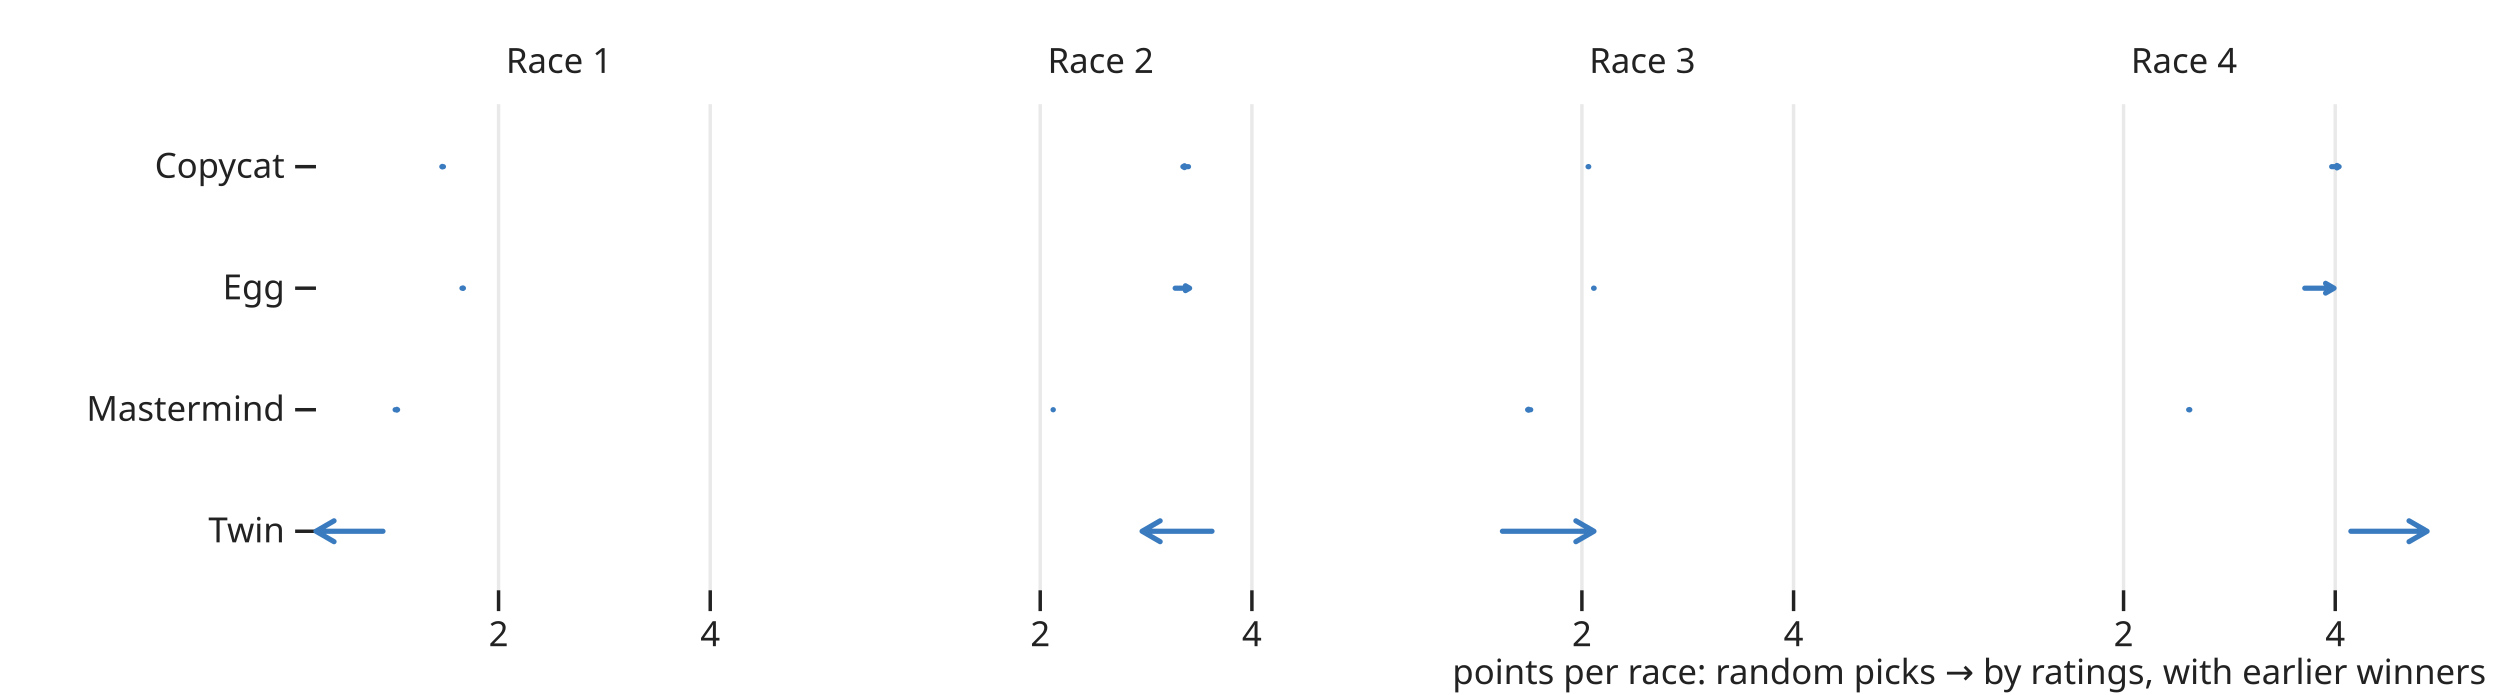
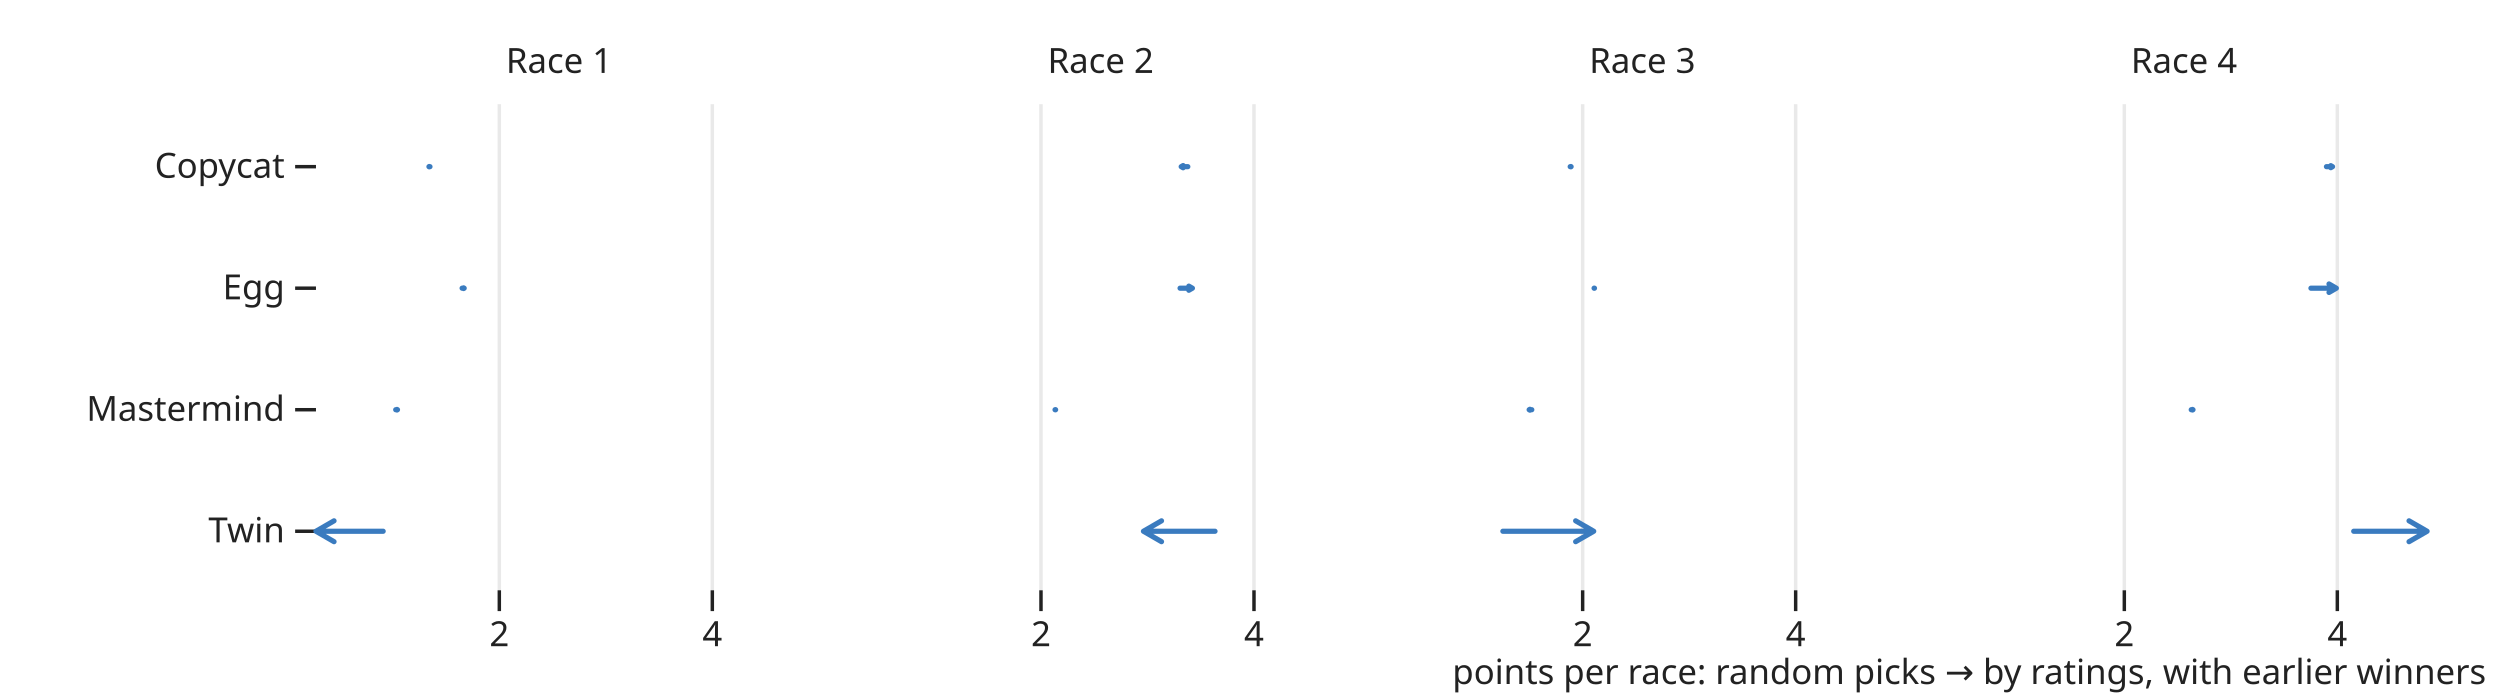
<svg xmlns="http://www.w3.org/2000/svg" class="plot-d6a7b5" fill="currentColor" font-family="system-ui, sans-serif" font-size="10" text-anchor="middle" width="720" height="200" viewBox="0 0 720 200" style="background: white; color: rgb(34, 34, 34);">
  <style>:where(.plot-d6a7b5) {
  --plot-background: white;
  display: block;
  height: auto;
  height: intrinsic;
  max-width: 100%;
}
:where(.plot-d6a7b5 text),
:where(.plot-d6a7b5 tspan) {
  white-space: pre;
}</style>
  <g aria-label="fx-axis tick label" transform="translate(0,-9)">
    <g transform="translate(1,0)">
      <text transform="translate(160,30)">Race 1</text>
    </g>
    <g transform="translate(157,0)">
      <text transform="translate(160,30)">Race 2</text>
    </g>
    <g transform="translate(313,0)">
      <text transform="translate(160,30)">Race 3</text>
    </g>
    <g transform="translate(469,0)">
      <text transform="translate(160,30)">Race 4</text>
    </g>
  </g>
  <g aria-label="y-axis tick" aria-hidden="true">
    <g fill="none" stroke="currentColor" transform="translate(1,0)">
      <path transform="translate(90,48)" d="M0,0L-6,0" />
      <path transform="translate(90,83)" d="M0,0L-6,0" />
      <path transform="translate(90,118)" d="M0,0L-6,0" />
      <path transform="translate(90,153)" d="M0,0L-6,0" />
    </g>
  </g>
  <g aria-label="y-axis tick label" transform="translate(-9,0)">
    <g text-anchor="end" transform="translate(1,0)">
      <text y="0.32em" transform="translate(90,48)">Copycat</text>
      <text y="0.32em" transform="translate(90,83)">Egg</text>
      <text y="0.32em" transform="translate(90,118)">Mastermind</text>
      <text y="0.32em" transform="translate(90,153)">Twin</text>
    </g>
  </g>
  <g aria-label="x-grid" aria-hidden="true">
    <g stroke="currentColor" stroke-opacity="0.1" transform="translate(1,0)">
-       <line x1="142.585" x2="142.585" y1="30" y2="170" />
-       <line x1="203.548" x2="203.548" y1="30" y2="170" />
+       <line x1="142.804" x2="142.804" y1="30" y2="170" />
+       <line x1="204.149" x2="204.149" y1="30" y2="170" />
    </g>
    <g stroke="currentColor" stroke-opacity="0.1" transform="translate(157,0)">
-       <line x1="142.585" x2="142.585" y1="30" y2="170" />
-       <line x1="203.548" x2="203.548" y1="30" y2="170" />
+       <line x1="142.804" x2="142.804" y1="30" y2="170" />
+       <line x1="204.149" x2="204.149" y1="30" y2="170" />
    </g>
    <g stroke="currentColor" stroke-opacity="0.1" transform="translate(313,0)">
-       <line x1="142.585" x2="142.585" y1="30" y2="170" />
-       <line x1="203.548" x2="203.548" y1="30" y2="170" />
+       <line x1="142.804" x2="142.804" y1="30" y2="170" />
+       <line x1="204.149" x2="204.149" y1="30" y2="170" />
    </g>
    <g stroke="currentColor" stroke-opacity="0.1" transform="translate(469,0)">
-       <line x1="142.585" x2="142.585" y1="30" y2="170" />
-       <line x1="203.548" x2="203.548" y1="30" y2="170" />
+       <line x1="142.804" x2="142.804" y1="30" y2="170" />
+       <line x1="204.149" x2="204.149" y1="30" y2="170" />
    </g>
  </g>
  <g aria-label="x-axis tick" aria-hidden="true">
    <g fill="none" stroke="currentColor" transform="translate(1,0)">
-       <path transform="translate(142.5846,170)" d="M0,0L0,6" />
-       <path transform="translate(203.548,170)" d="M0,0L0,6" />
+       <path transform="translate(142.8042,170)" d="M0,0L0,6" />
+       <path transform="translate(204.1492,170)" d="M0,0L0,6" />
    </g>
    <g fill="none" stroke="currentColor" transform="translate(157,0)">
-       <path transform="translate(142.5846,170)" d="M0,0L0,6" />
-       <path transform="translate(203.548,170)" d="M0,0L0,6" />
+       <path transform="translate(142.8042,170)" d="M0,0L0,6" />
+       <path transform="translate(204.1492,170)" d="M0,0L0,6" />
    </g>
    <g fill="none" stroke="currentColor" transform="translate(313,0)">
-       <path transform="translate(142.5846,170)" d="M0,0L0,6" />
-       <path transform="translate(203.548,170)" d="M0,0L0,6" />
+       <path transform="translate(142.8042,170)" d="M0,0L0,6" />
+       <path transform="translate(204.1492,170)" d="M0,0L0,6" />
    </g>
    <g fill="none" stroke="currentColor" transform="translate(469,0)">
-       <path transform="translate(142.5846,170)" d="M0,0L0,6" />
-       <path transform="translate(203.548,170)" d="M0,0L0,6" />
+       <path transform="translate(142.8042,170)" d="M0,0L0,6" />
+       <path transform="translate(204.1492,170)" d="M0,0L0,6" />
    </g>
  </g>
  <g aria-label="x-axis tick label" transform="translate(0,9)">
    <g font-variant="tabular-nums" transform="translate(1,0)">
-       <text y="0.71em" transform="translate(142.5846,170)">2</text>
-       <text y="0.71em" transform="translate(203.548,170)">4</text>
+       <text y="0.71em" transform="translate(142.8042,170)">2</text>
+       <text y="0.71em" transform="translate(204.1492,170)">4</text>
    </g>
    <g font-variant="tabular-nums" transform="translate(157,0)">
-       <text y="0.71em" transform="translate(142.5846,170)">2</text>
-       <text y="0.71em" transform="translate(203.548,170)">4</text>
+       <text y="0.71em" transform="translate(142.8042,170)">2</text>
+       <text y="0.71em" transform="translate(204.1492,170)">4</text>
    </g>
    <g font-variant="tabular-nums" transform="translate(313,0)">
-       <text y="0.71em" transform="translate(142.5846,170)">2</text>
-       <text y="0.71em" transform="translate(203.548,170)">4</text>
+       <text y="0.71em" transform="translate(142.8042,170)">2</text>
+       <text y="0.71em" transform="translate(204.1492,170)">4</text>
    </g>
    <g font-variant="tabular-nums" transform="translate(469,0)">
-       <text y="0.71em" transform="translate(142.5846,170)">2</text>
-       <text y="0.71em" transform="translate(203.548,170)">4</text>
+       <text y="0.71em" transform="translate(142.8042,170)">2</text>
+       <text y="0.71em" transform="translate(204.1492,170)">4</text>
    </g>
  </g>
  <g aria-label="x-axis label" text-anchor="end" transform="translate(17,27)">
    <text transform="translate(699,170)">points per race: random picks → by ratings, with earlier winners</text>
  </g>
  <g aria-label="arrow">
    <g fill="none" stroke="#3a7bbf" stroke-width="1.5" stroke-linecap="round" stroke-miterlimit="1" transform="translate(1,0)">
-       <path d="M132.054,83L132.459,83M132.343,82.932L132.459,83L132.343,83.068" />
-       <path d="M126.707,48L126.248,48M126.38,48.077L126.248,48L126.38,47.923" />
-       <path d="M112.801,118L113.505,118M113.302,117.883L113.505,118L113.302,118.117" />
-       <path d="M109.29,153L90,153M95.196,156L90,153L95.196,150" />
+       <path d="M112.967,118L113.474,118M113.328,117.916L113.474,118L113.328,118.084" />
+       <path d="M132.091,83L132.684,83M132.513,82.901L132.684,83L132.513,83.099" />
+       <path d="M122.83,48L122.538,48M122.622,48.049L122.538,48L122.622,47.951" />
+       <path d="M109.348,153L90,153M95.196,156L90,153L95.196,150" />
    </g>
    <g fill="none" stroke="#3a7bbf" stroke-width="1.5" stroke-linecap="round" stroke-miterlimit="1" transform="translate(157,0)">
-       <path d="M185.286,48L183.672,48M184.138,48.269L183.672,48L184.138,47.731" />
-       <path d="M192.055,153L171.923,153M177.119,156L171.923,153L177.119,150" />
-       <path d="M181.449,83L185.611,83M184.41,82.306L185.611,83L184.41,83.694" />
-       <path d="M146.29,118L146.345,118M146.329,117.991L146.345,118L146.329,118.009" />
+       <path d="M146.852,118L147.018,118M146.97,117.972L147.018,118L146.97,118.028" />
+       <path d="M185.091,48L183.185,48M183.735,48.318L183.185,48L183.735,47.682" />
+       <path d="M192.92,153L172.316,153M177.513,156L172.316,153L177.513,150" />
+       <path d="M182.861,83L186.412,83M185.387,82.408L186.412,83L185.387,83.592" />
    </g>
    <g fill="none" stroke="#3a7bbf" stroke-width="1.5" stroke-linecap="round" stroke-miterlimit="1" transform="translate(313,0)">
-       <path d="M127.845,118L126.956,118M127.212,118.148L126.956,118L127.212,117.852" />
-       <path d="M146.112,83L145.953,83M145.999,83.027L145.953,83L145.999,82.973" />
-       <path d="M119.699,153L146.053,153M140.857,150L146.053,153L140.857,156" />
-       <path d="M144.368,48L144.552,48M144.499,47.969L144.552,48L144.499,48.031" />
+       <path d="M128.153,118L127.397,118M127.615,118.126L127.397,118L127.615,117.874" />
+       <path d="M119.83,153L145.986,153M140.789,150L145.986,153L140.789,156" />
+       <path d="M139.216,48L139.478,48M139.403,47.956L139.478,48L139.403,48.044" />
+       <path d="M146.211,83L146.1,83M146.132,83.019L146.1,83L146.132,82.981" />
    </g>
    <g fill="none" stroke="#3a7bbf" stroke-width="1.5" stroke-linecap="round" stroke-miterlimit="1" transform="translate(469,0)">
-       <path d="M194.776,83L203.196,83M200.765,81.597L203.196,83L200.765,84.403" />
-       <path d="M208.054,153L230,153M224.804,150L230,153L224.804,156" />
-       <path d="M202.523,48L204.661,48M204.044,47.644L204.661,48L204.044,48.356" />
-       <path d="M161.341,118L161.661,118M161.569,117.947L161.661,118L161.569,118.053" />
+       <path d="M196.553,83L203.866,83M201.755,81.781L203.866,83L201.755,84.219" />
+       <path d="M208.874,153L230,153M224.804,150L230,153L224.804,156" />
+       <path d="M162.077,118L162.582,118M162.436,117.916L162.582,118L162.436,118.084" />
+       <path d="M201.022,48L202.769,48M202.265,47.709L202.769,48L202.265,48.291" />
    </g>
  </g>
</svg>
